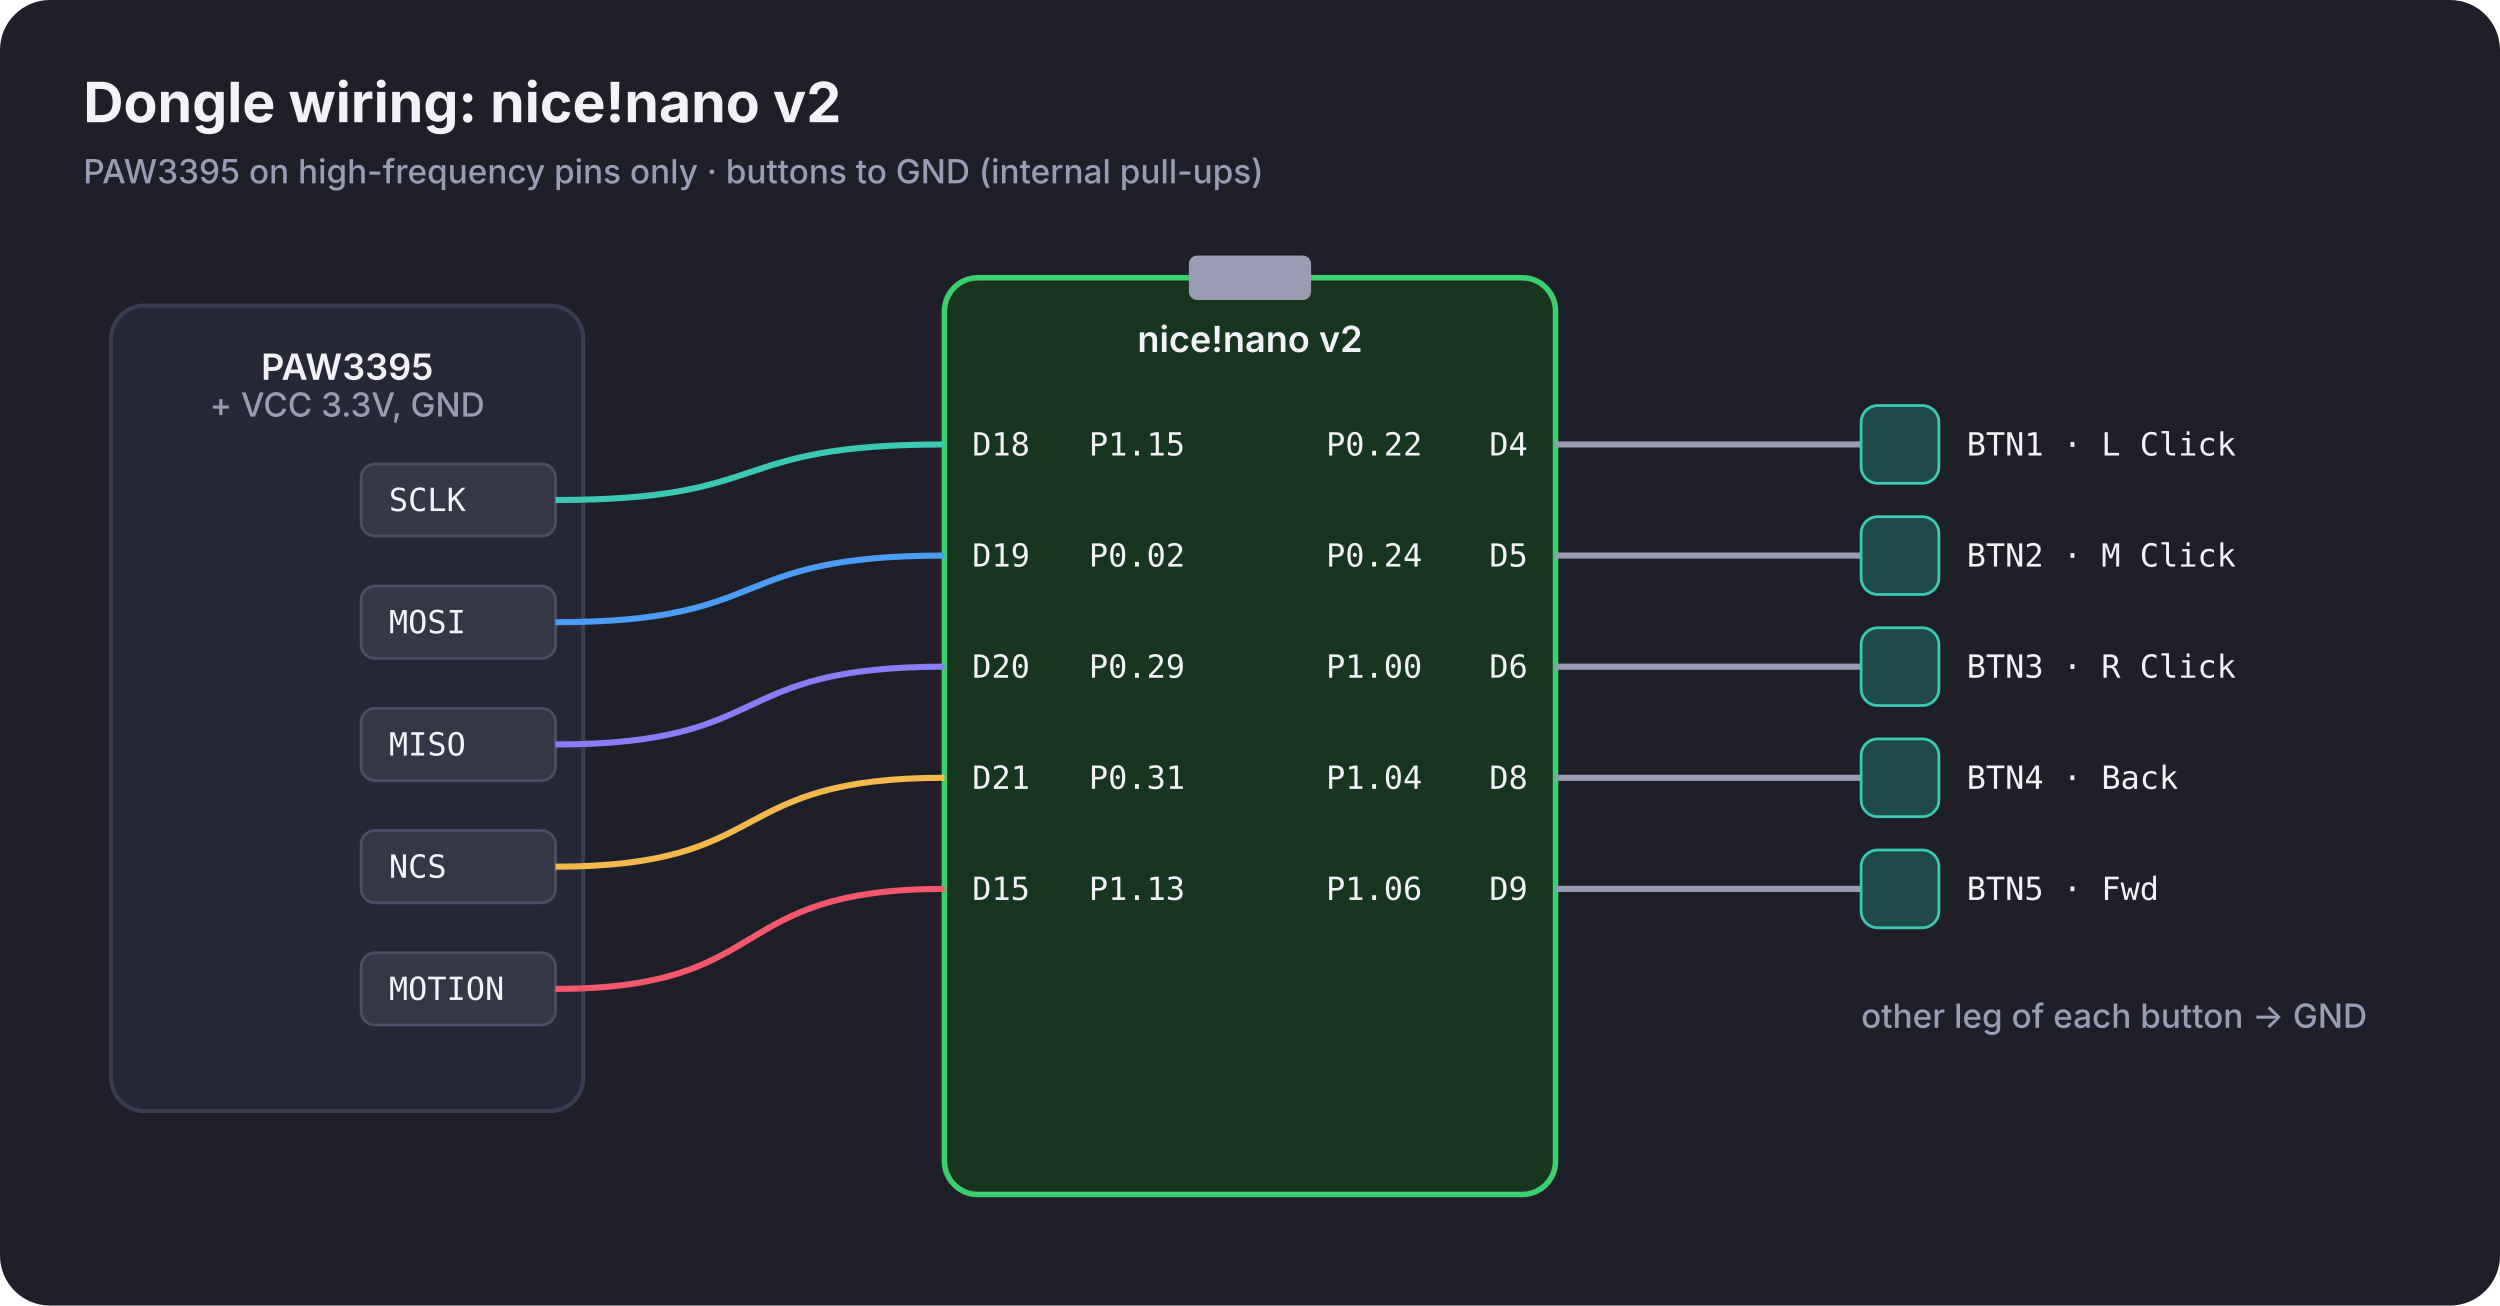
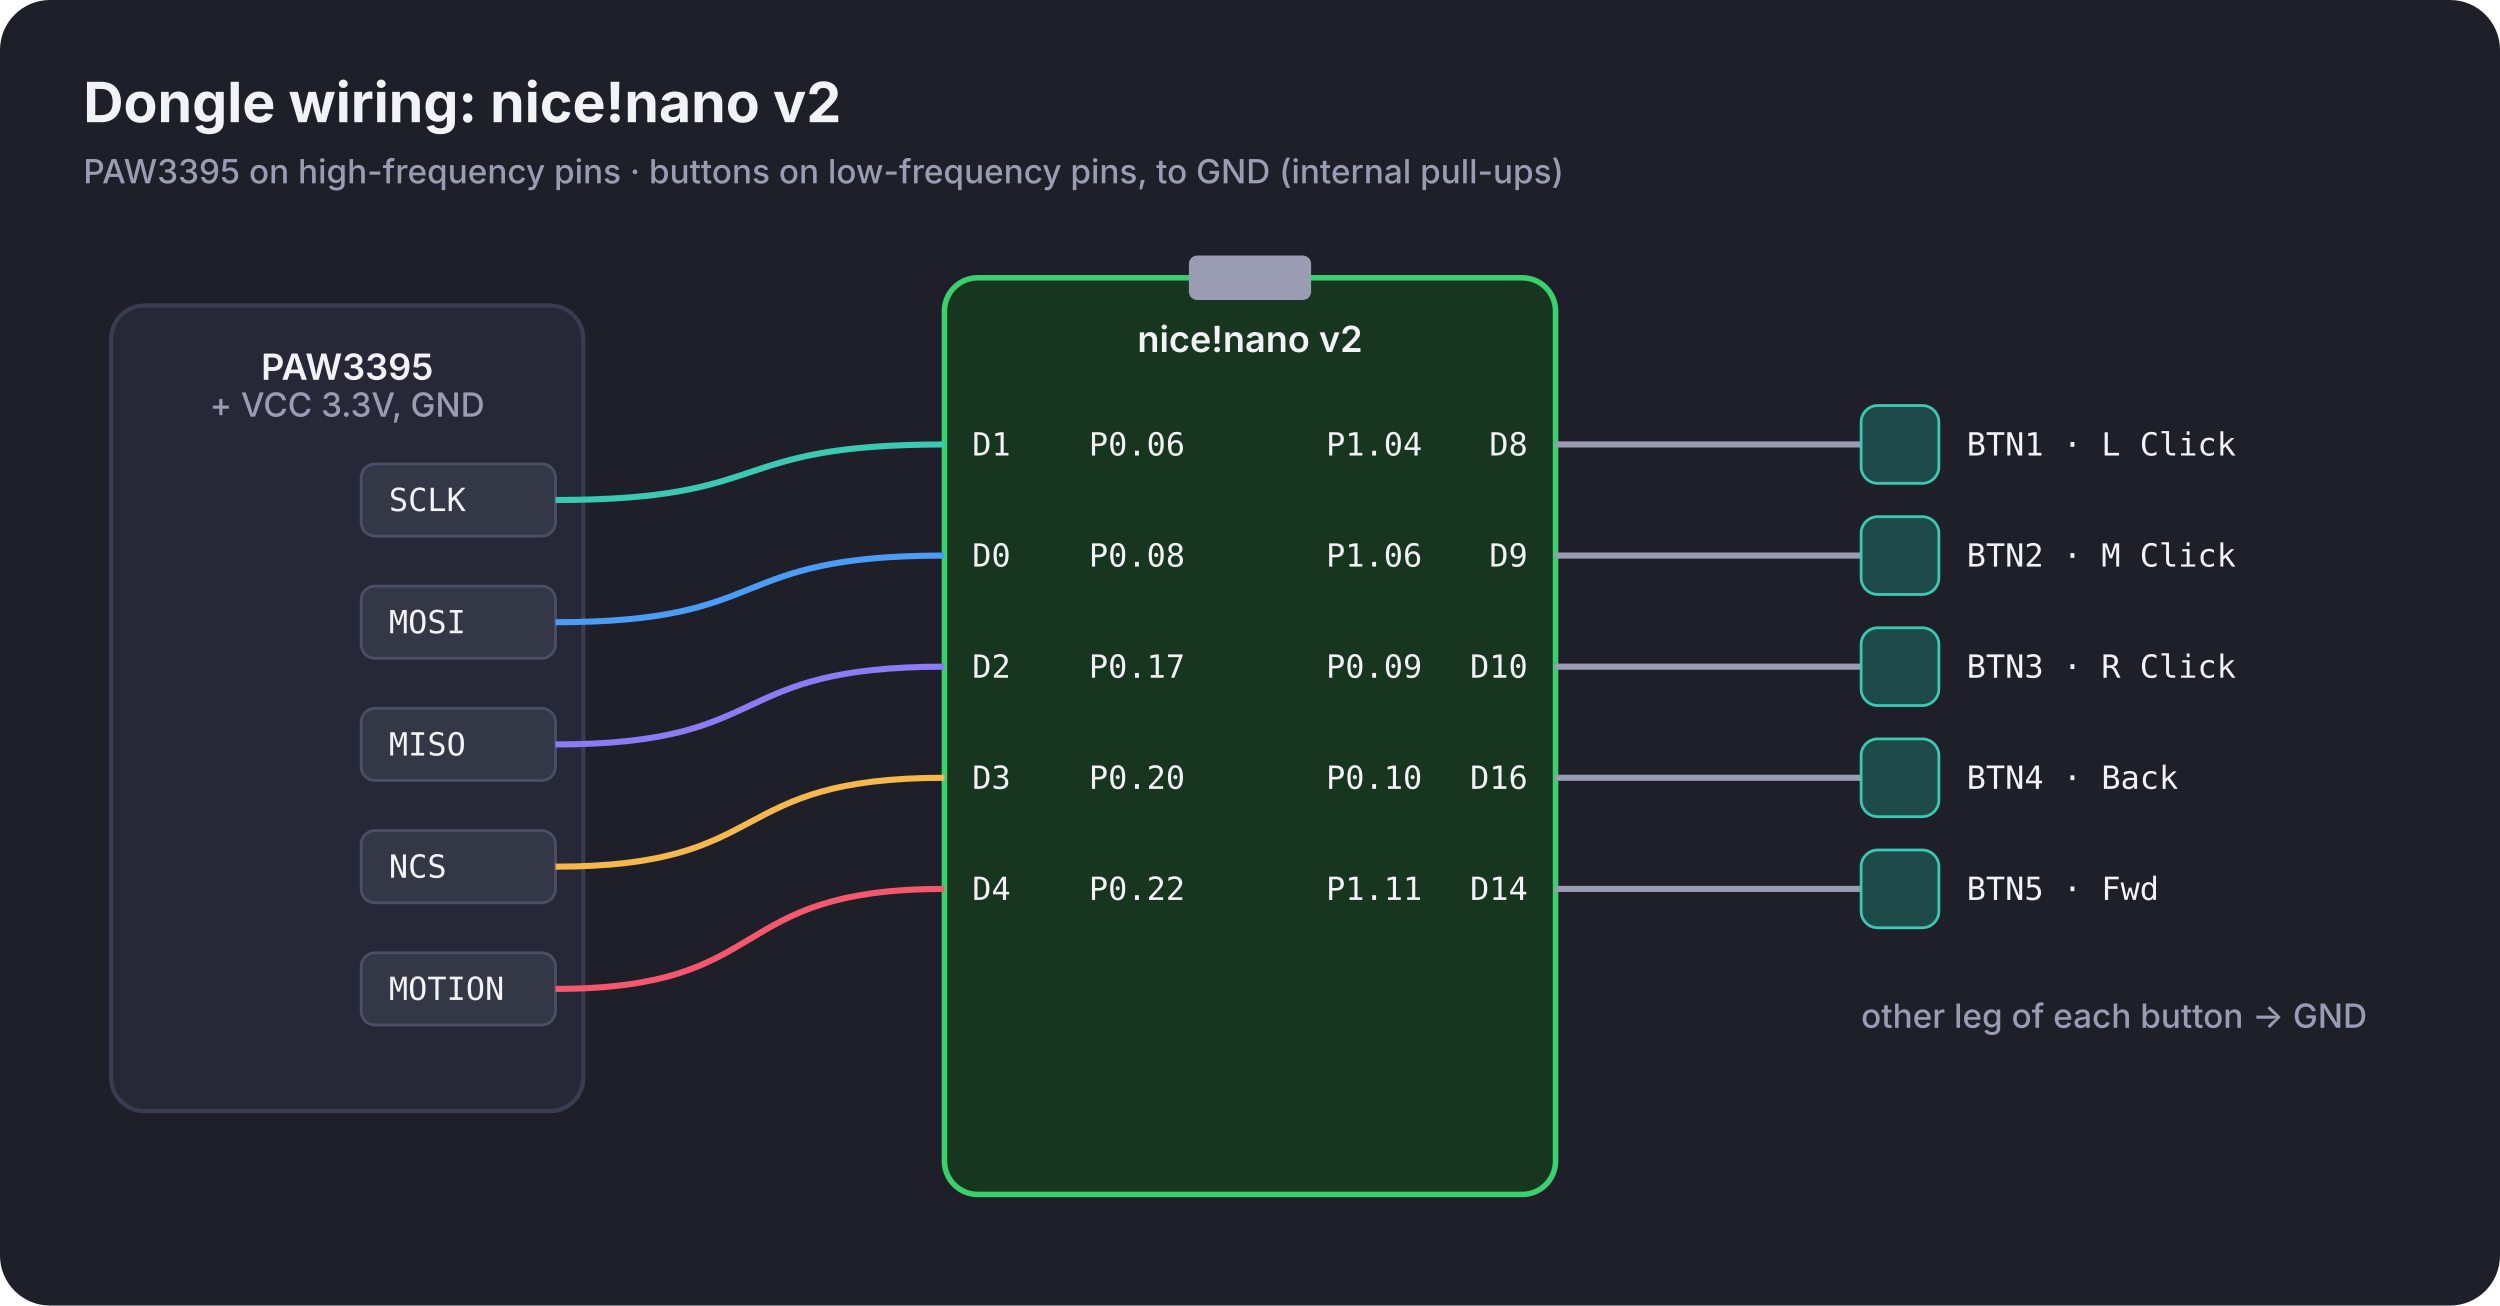
<svg xmlns="http://www.w3.org/2000/svg" width="900" height="470" viewBox="0 0 900 470">
  <style>
  .bg { fill: #1e1f29; }
  .half { fill: #262837; stroke: #3a3d52; stroke-width: 1.5; }
  .key { fill: #343746; stroke: #4b4f66; stroke-width: 1; }
  .lbl { fill: #f2f2f7; font: 600 13px 'Inter','Segoe UI',Helvetica,Arial,sans-serif; text-anchor: middle; dominant-baseline: central; }
  .small { font-size: 10.5px; }
  .title { fill: #f2f2f7; font: 700 20px 'Inter','Segoe UI',Helvetica,Arial,sans-serif; }
  .sub { fill: #9a9cb3; font: 500 12px 'Inter','Segoe UI',Helvetica,Arial,sans-serif; }
  .kind-layer { fill: #3b3363; stroke: #8b7cf6; }
  .kind-mouse { fill: #1f4a4a; stroke: #3cc9b4; }
  .kind-bt { fill: #1f3a5c; stroke: #4c9cf5; }
  .kind-danger { fill: #5c1f2a; stroke: #f5576c; }
  .kind-macro { fill: #4d3d1d; stroke: #f5b84c; }
  .kind-trans { fill: #2a2c3a; stroke: #3a3d52; stroke-dasharray: 3 3; }
  .sensor { fill: #15161e; stroke: #3cc9b4; stroke-width: 2; }
  .sensor-dot { fill: #3cc9b4; }
  .wire { fill: none; stroke-width: 2.2; }
  .pin { fill: #f2f2f7; font: 500 11.5px 'JetBrains Mono','Fira Code',Menlo,monospace; dominant-baseline: central; }
  .pinbox { fill: #343746; stroke: #4b4f66; }
  .board { fill: #17351f; stroke: #3ccf6e; stroke-width: 2; }
</style>
  <rect class="bg" width="100%" height="100%" rx="18" />
  <text class="title" x="30" y="44">Dongle wiring: nice!nano v2</text>
-   <text class="sub" x="30" y="66">PAW3395 on high-frequency pins only · buttons to GND (internal pull-ups)</text>
+   <text class="sub" x="30" y="66">PAW3395 on high-frequency pins · buttons on low-frequency pins, to GND (internal pull-ups)</text>
  <rect class="board" x="340" y="100" width="220" height="330" rx="12" />
  <text class="lbl" x="450.0" y="122">nice!nano v2</text>
  <rect x="428.0" y="92" width="44" height="16" rx="3" fill="#9a9cb3" />
  <rect class="half" x="40" y="110" width="170" height="290" rx="12" />
  <text class="lbl" x="125" y="132">PAW3395</text>
  <text class="sub" x="125" y="150" text-anchor="middle">+ VCC 3.3V, GND</text>
  <rect class="pinbox" x="130" y="167" width="70" height="26" rx="5" />
  <text class="pin" x="140" y="180">SCLK</text>
  <path class="wire" stroke="#3cc9b4" d="M200,180 C280,180 260,160 340,160" />
-   <text class="pin" x="350" y="160">D18</text>
-   <text class="pin" x="392" y="160" fill="#9a9cb3">P1.15</text>
+   <text class="pin" x="350" y="160">D1</text>
+   <text class="pin" x="392" y="160" fill="#9a9cb3">P0.06</text>
  <rect class="pinbox" x="130" y="211" width="70" height="26" rx="5" />
  <text class="pin" x="140" y="224">MOSI</text>
  <path class="wire" stroke="#4c9cf5" d="M200,224 C280,224 260,200 340,200" />
-   <text class="pin" x="350" y="200">D19</text>
-   <text class="pin" x="392" y="200" fill="#9a9cb3">P0.02</text>
+   <text class="pin" x="350" y="200">D0</text>
+   <text class="pin" x="392" y="200" fill="#9a9cb3">P0.08</text>
  <rect class="pinbox" x="130" y="255" width="70" height="26" rx="5" />
  <text class="pin" x="140" y="268">MISO</text>
  <path class="wire" stroke="#8b7cf6" d="M200,268 C280,268 260,240 340,240" />
-   <text class="pin" x="350" y="240">D20</text>
-   <text class="pin" x="392" y="240" fill="#9a9cb3">P0.29</text>
+   <text class="pin" x="350" y="240">D2</text>
+   <text class="pin" x="392" y="240" fill="#9a9cb3">P0.17</text>
  <rect class="pinbox" x="130" y="299" width="70" height="26" rx="5" />
  <text class="pin" x="140" y="312">NCS</text>
  <path class="wire" stroke="#f5b84c" d="M200,312 C280,312 260,280 340,280" />
-   <text class="pin" x="350" y="280">D21</text>
-   <text class="pin" x="392" y="280" fill="#9a9cb3">P0.31</text>
+   <text class="pin" x="350" y="280">D3</text>
+   <text class="pin" x="392" y="280" fill="#9a9cb3">P0.20</text>
  <rect class="pinbox" x="130" y="343" width="70" height="26" rx="5" />
  <text class="pin" x="140" y="356">MOTION</text>
  <path class="wire" stroke="#f5576c" d="M200,356 C280,356 260,320 340,320" />
-   <text class="pin" x="350" y="320">D15</text>
-   <text class="pin" x="392" y="320" fill="#9a9cb3">P1.13</text>
-   <text class="pin" x="550" y="160" text-anchor="end">D4</text>
-   <text class="pin" x="512" y="160" text-anchor="end" fill="#9a9cb3">P0.22</text>
+   <text class="pin" x="350" y="320">D4</text>
+   <text class="pin" x="392" y="320" fill="#9a9cb3">P0.22</text>
+   <text class="pin" x="550" y="160" text-anchor="end">D8</text>
+   <text class="pin" x="512" y="160" text-anchor="end" fill="#9a9cb3">P1.04</text>
  <path class="wire" stroke="#9a9cb3" d="M560,160 L670,160" />
  <rect class="key kind-mouse" x="670" y="146" width="28" height="28" rx="6" />
  <text class="pin" x="708" y="160">BTN1 · L Click</text>
-   <text class="pin" x="550" y="200" text-anchor="end">D5</text>
-   <text class="pin" x="512" y="200" text-anchor="end" fill="#9a9cb3">P0.24</text>
+   <text class="pin" x="550" y="200" text-anchor="end">D9</text>
+   <text class="pin" x="512" y="200" text-anchor="end" fill="#9a9cb3">P1.06</text>
  <path class="wire" stroke="#9a9cb3" d="M560,200 L670,200" />
  <rect class="key kind-mouse" x="670" y="186" width="28" height="28" rx="6" />
  <text class="pin" x="708" y="200">BTN2 · M Click</text>
-   <text class="pin" x="550" y="240" text-anchor="end">D6</text>
-   <text class="pin" x="512" y="240" text-anchor="end" fill="#9a9cb3">P1.00</text>
+   <text class="pin" x="550" y="240" text-anchor="end">D10</text>
+   <text class="pin" x="512" y="240" text-anchor="end" fill="#9a9cb3">P0.09</text>
  <path class="wire" stroke="#9a9cb3" d="M560,240 L670,240" />
  <rect class="key kind-mouse" x="670" y="226" width="28" height="28" rx="6" />
  <text class="pin" x="708" y="240">BTN3 · R Click</text>
-   <text class="pin" x="550" y="280" text-anchor="end">D8</text>
-   <text class="pin" x="512" y="280" text-anchor="end" fill="#9a9cb3">P1.04</text>
+   <text class="pin" x="550" y="280" text-anchor="end">D16</text>
+   <text class="pin" x="512" y="280" text-anchor="end" fill="#9a9cb3">P0.10</text>
  <path class="wire" stroke="#9a9cb3" d="M560,280 L670,280" />
  <rect class="key kind-mouse" x="670" y="266" width="28" height="28" rx="6" />
  <text class="pin" x="708" y="280">BTN4 · Back</text>
-   <text class="pin" x="550" y="320" text-anchor="end">D9</text>
-   <text class="pin" x="512" y="320" text-anchor="end" fill="#9a9cb3">P1.06</text>
+   <text class="pin" x="550" y="320" text-anchor="end">D14</text>
+   <text class="pin" x="512" y="320" text-anchor="end" fill="#9a9cb3">P1.11</text>
  <path class="wire" stroke="#9a9cb3" d="M560,320 L670,320" />
  <rect class="key kind-mouse" x="670" y="306" width="28" height="28" rx="6" />
  <text class="pin" x="708" y="320">BTN5 · Fwd</text>
  <text class="sub" x="670" y="370">other leg of each button → GND</text>
</svg>
